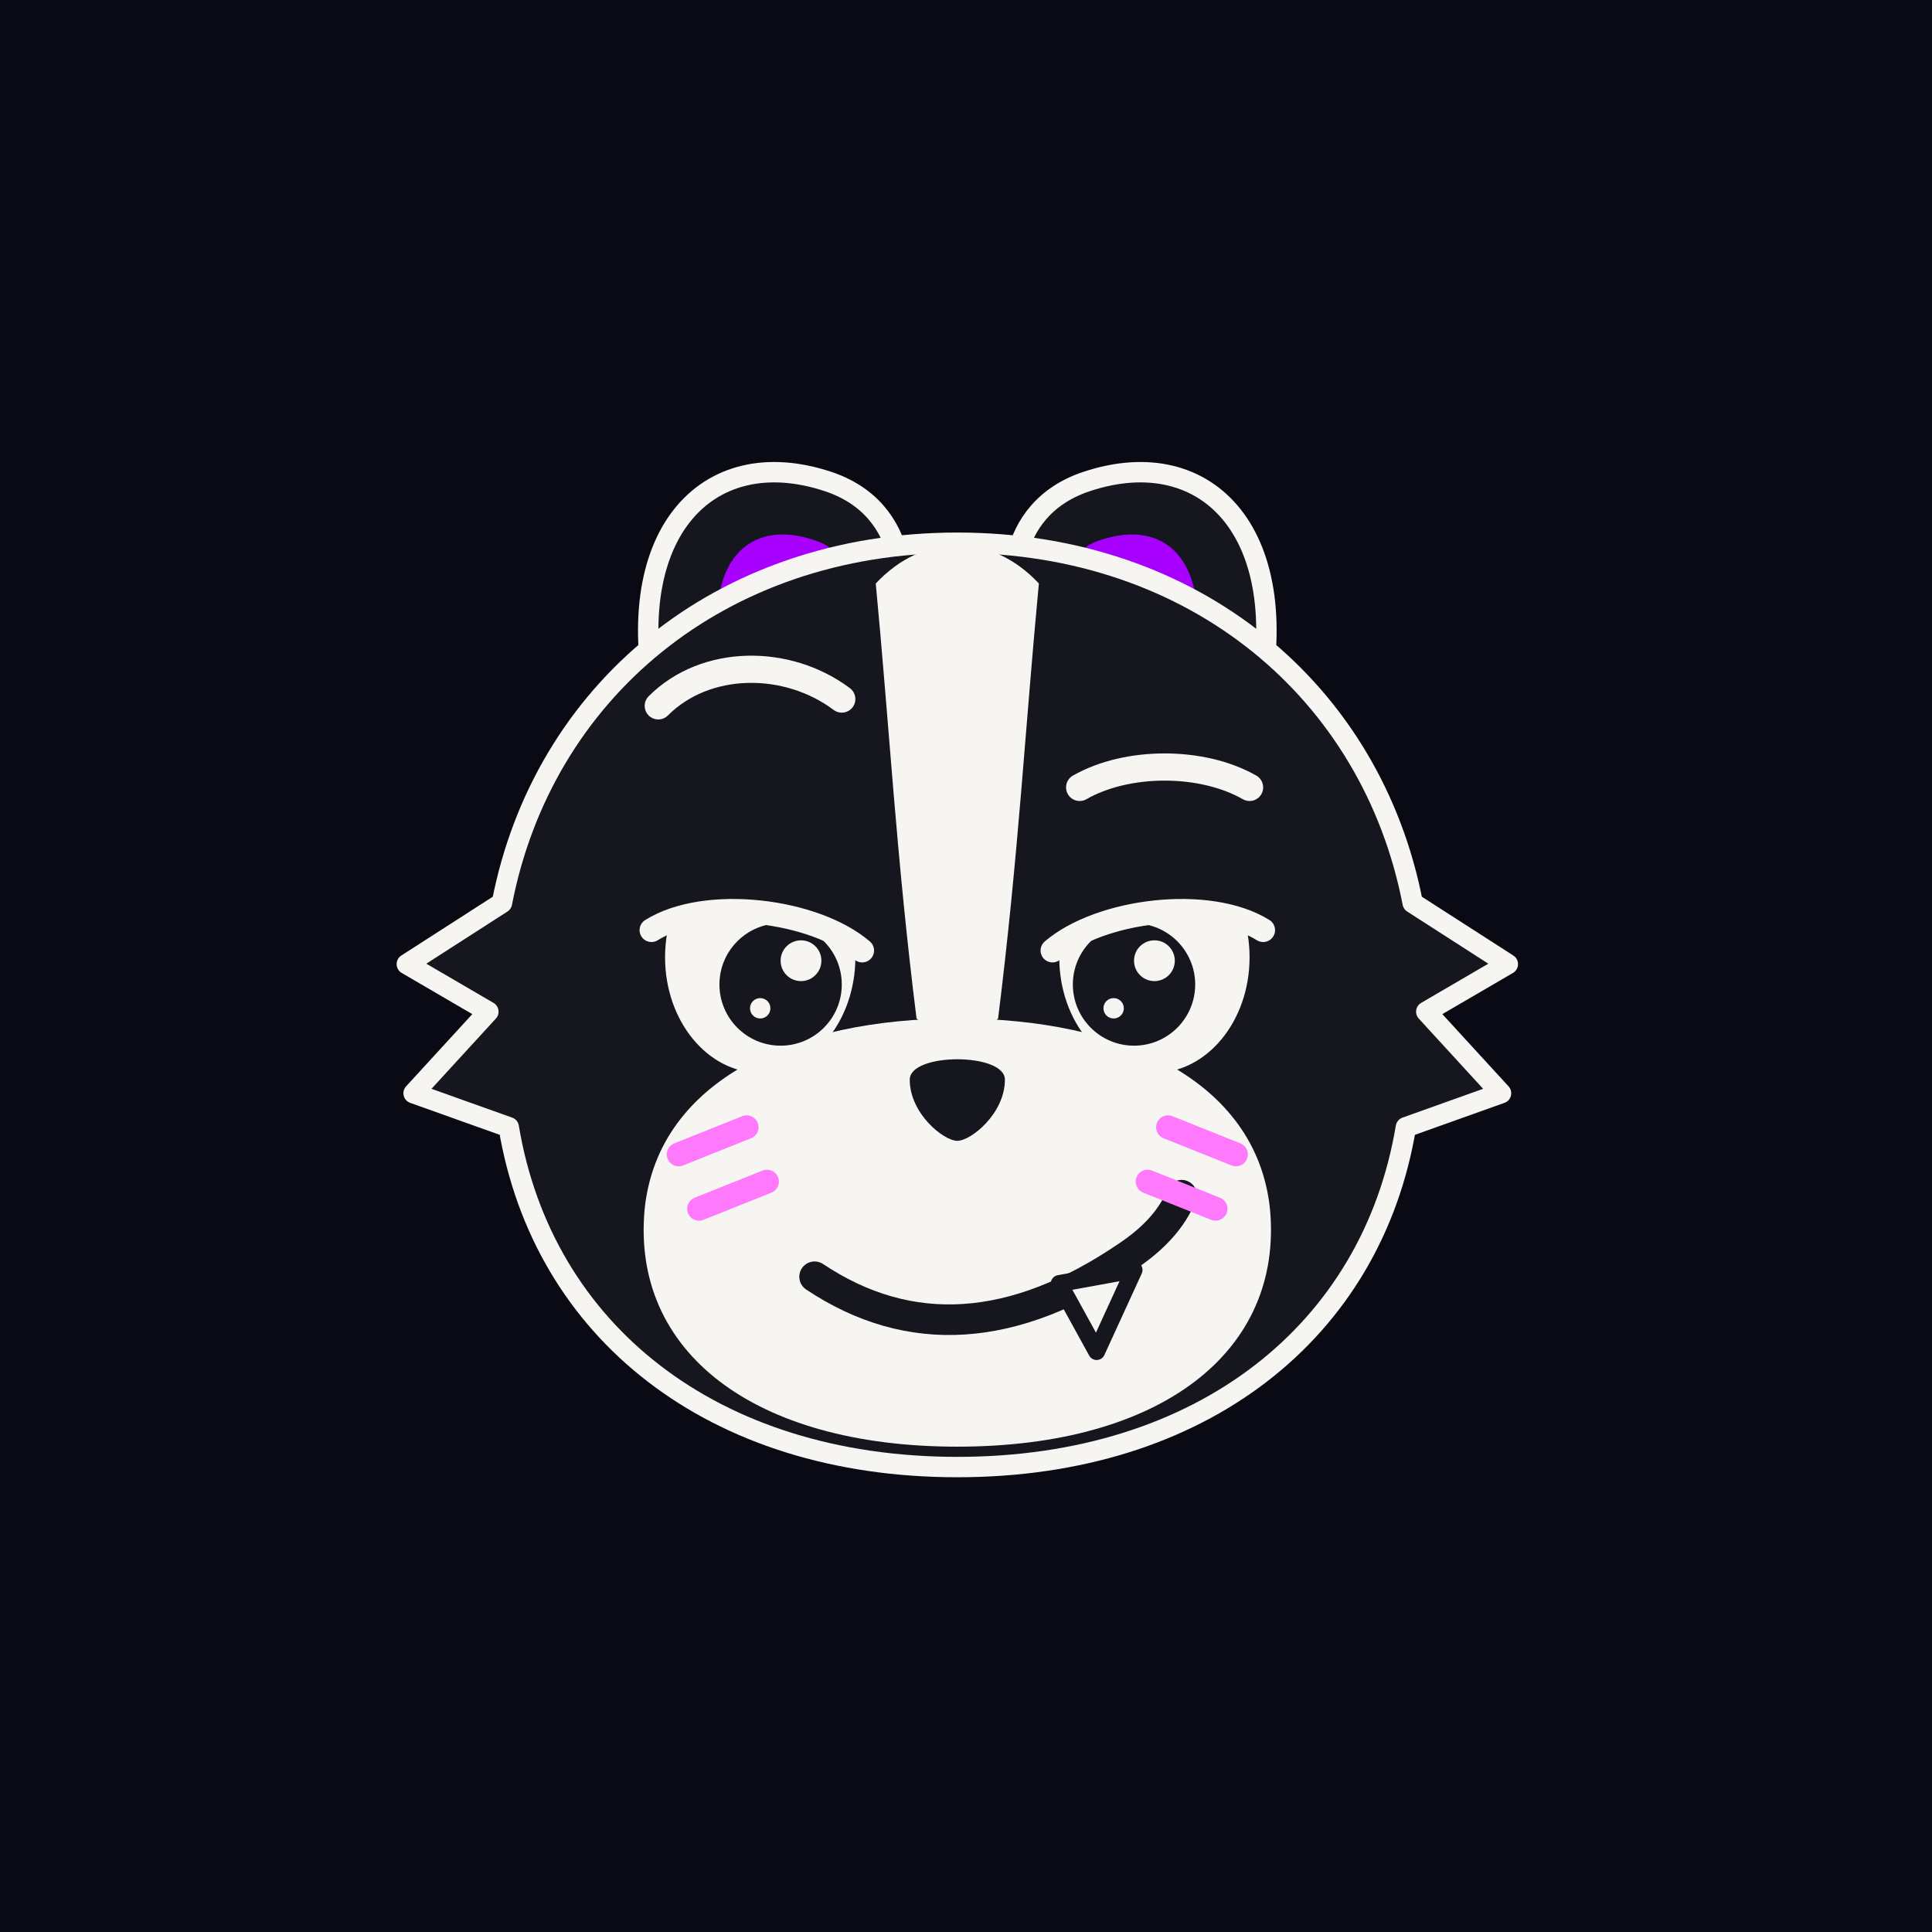
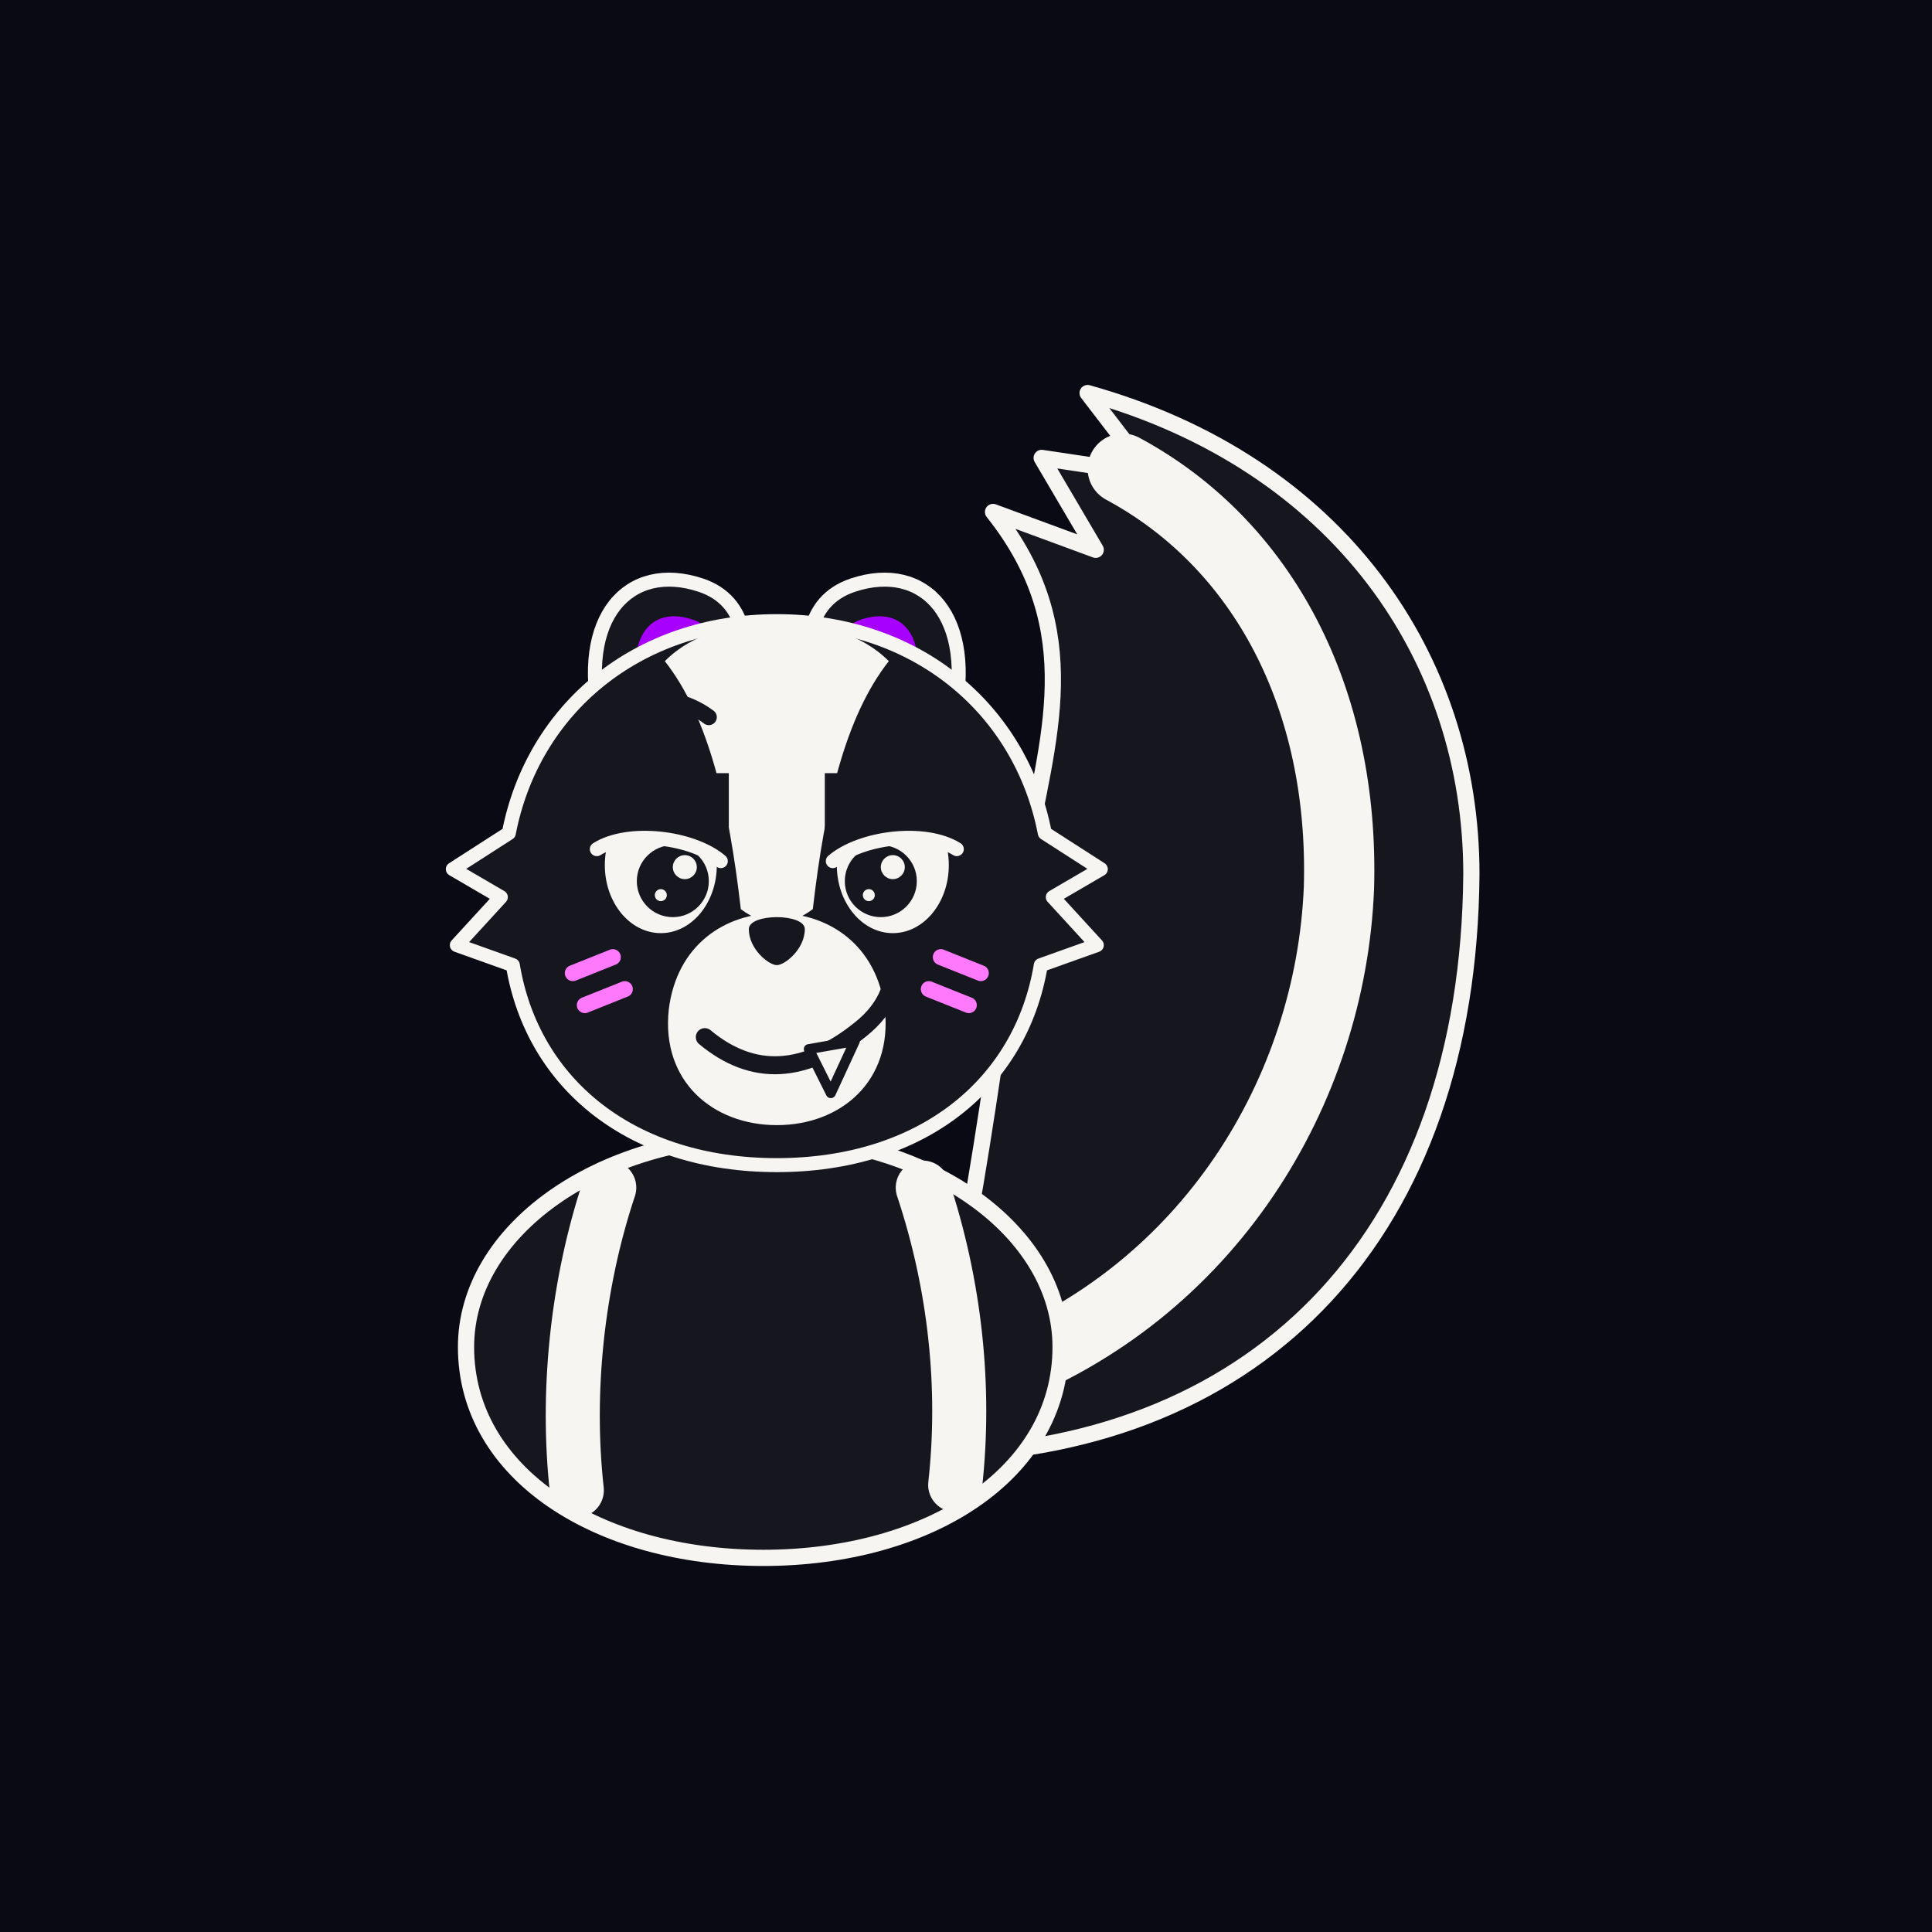
<svg xmlns="http://www.w3.org/2000/svg" viewBox="0 0 512 512" width="512" height="512">
  <rect width="512" height="512" rx="0" fill="#0a0a14" />
-   <svg x="97" y="97" width="317" height="317" viewBox="76 108 352 352">
-     <path d="M162 210 C 150 158, 176 130, 212 142 C 236 150, 238 176, 228 198 Z" fill="#16161f" stroke="#F7F5F2" stroke-width="6" stroke-linejoin="round" />
-     <path d="M180 192 C 176 164, 190 152, 210 160 C 222 166, 220 180, 214 190 Z" fill="#A700FF" />
-     <path d="M338 210 C 350 158, 324 130, 288 142 C 264 150, 262 176, 272 198 Z" fill="#16161f" stroke="#F7F5F2" stroke-width="6" stroke-linejoin="round" />
-     <path d="M320 192 C 324 164, 310 152, 290 160 C 278 166, 280 180, 286 190 Z" fill="#A700FF" />
-     <path d="M250 160            C 320 160, 372 204, 384 266            L 412 284 L 388 298 L 410 322 L 382 332            C 372 392, 322 432, 250 432            C 178 432, 128 392, 118 332            L 90 322 L 112 298 L 88 284 L 116 266            C 128 204, 180 160, 250 160 Z" fill="#16161f" stroke="#F7F5F2" stroke-width="6" stroke-linejoin="round" />
-     <path d="M238 300 C 232 252, 230 214, 226 172 C 240 157, 260 157, 274 172            C 270 214, 268 252, 262 300 C 254 308, 246 308, 238 300 Z" fill="#F7F5F2" />
-     <path d="M158 356 C 162 318, 202 300, 250 300 C 298 300, 338 318, 342 356            C 346 398, 310 426, 250 426 C 190 426, 154 398, 158 356 Z" fill="#F7F5F2" />
-     <ellipse cx="192" cy="282" rx="28" ry="34" fill="#F7F5F2" />
-     <circle cx="198" cy="290" r="18" fill="#16161f" />
-     <circle cx="204" cy="283" r="6" fill="#F7F5F2" />
-     <circle cx="192" cy="297" r="3" fill="#F7F5F2" />
-     <path d="M156 276 C 174 262, 210 266, 226 282 L 226 236 L 156 236 Z" fill="#16161f" />
-     <path d="M160 274 C 176 264, 208 268, 222 280" fill="none" stroke="#F7F5F2" stroke-width="7" stroke-linecap="round" />
-     <ellipse cx="308" cy="282" rx="28" ry="34" fill="#F7F5F2" />
-     <circle cx="302" cy="290" r="18" fill="#16161f" />
-     <circle cx="308" cy="283" r="6" fill="#F7F5F2" />
-     <circle cx="296" cy="297" r="3" fill="#F7F5F2" />
-     <path d="M274 282 C 290 266, 326 262, 344 276 L 344 236 L 274 236 Z" fill="#16161f" />
-     <path d="M278 280 C 292 268, 324 264, 340 274" fill="none" stroke="#F7F5F2" stroke-width="7" stroke-linecap="round" />
-     <path d="M162 208 C 176 194, 200 194, 216 206" fill="none" stroke="#F7F5F2" stroke-width="8" stroke-linecap="round" />
-     <path d="M286 232 C 300 224, 322 224, 336 232" fill="none" stroke="#F7F5F2" stroke-width="8" stroke-linecap="round" />
-     <path d="M236 318 C 236 310, 264 310, 264 318 C 264 328, 254 336, 250 336 C 246 336, 236 328, 236 318 Z" fill="#16161f" />
-     <path d="M208 376 Q 250 404, 300 370 Q 312 362, 316 352" fill="none" stroke="#16161f" stroke-width="9" stroke-linecap="round" />
-     <path d="M280 378 L 291 398 L 302 374 Z" fill="#F7F5F2" stroke="#16161f" stroke-width="5" stroke-linejoin="round" />
-     <path d="M168 340 l 20 -8 M174 356 l 20 -8" stroke="#FF79FC" stroke-width="7" stroke-linecap="round" />
-     <path d="M312 332 l 20 8 M306 348 l 20 8" stroke="#FF79FC" stroke-width="7" stroke-linecap="round" />
+   <svg x="97" y="97" width="318" height="318" viewBox="88 52 444 444">
+     <path d="M300 455 C 420 452, 496 372, 497 240            C 497 160, 448 88, 355 62            L 378 92 L 338 86 L 358 120 L 320 106            C 355 150, 340 190, 332 235            C 318 320, 310 400, 292 440 Z" fill="#16161f" stroke="#F7F5F2" stroke-width="6" stroke-linejoin="round" />
+     <path d="M320 425 C 400 395, 445 320, 448 245 C 450 175, 420 118, 368 90" fill="none" stroke="#F7F5F2" stroke-width="26" stroke-linecap="round" />
+     <path d="M125 415 C 125 372, 174 337, 235 337 C 296 337, 345 372, 345 415            C 345 462, 296 493, 235 493 C 174 493, 125 462, 125 415 Z" fill="#16161f" stroke="#F7F5F2" stroke-width="6" stroke-linejoin="round" />
+     <path d="M178 356 C 166 392, 162 432, 166 468" fill="none" stroke="#F7F5F2" stroke-width="20" stroke-linecap="round" />
+     <path d="M294 356 C 306 392, 310 430, 306 466" fill="none" stroke="#F7F5F2" stroke-width="20" stroke-linecap="round" />
+     <g transform="matrix(0.74 0 0 0.74 55 28)">
+       <path d="M162 210 C 150 158, 176 130, 212 142 C 236 150, 238 176, 228 198 Z" fill="#16161f" stroke="#F7F5F2" stroke-width="7" stroke-linejoin="round" />
+       <path d="M180 192 C 176 164, 190 152, 210 160 C 222 166, 220 180, 214 190 Z" fill="#A700FF" />
+       <path d="M338 210 C 350 158, 324 130, 288 142 C 264 150, 262 176, 272 198 Z" fill="#16161f" stroke="#F7F5F2" stroke-width="7" stroke-linejoin="round" />
+       <path d="M320 192 C 324 164, 310 152, 290 160 C 278 166, 280 180, 286 190 Z" fill="#A700FF" />
+       <path d="M250 160              C 320 160, 372 204, 384 266              L 412 284 L 388 298 L 410 322 L 382 332              C 372 392, 322 432, 250 432              C 178 432, 128 392, 118 332              L 90 322 L 112 298 L 88 284 L 116 266              C 128 204, 180 160, 250 160 Z" fill="#16161f" stroke="#F7F5F2" stroke-width="7" stroke-linejoin="round" />
+       <path d="M232 304 C 226 252, 216 208, 194 180              C 208 166, 228 161, 250 161              C 272 161, 292 166, 306 180              C 284 208, 274 252, 268 304              C 256 313, 244 313, 232 304 Z" fill="#F7F5F2" />
+       <path d="M196 354 C 200 322, 224 306, 250 306 C 276 306, 300 322, 304 354              C 308 390, 282 412, 250 412 C 218 412, 192 390, 196 354 Z" fill="#F7F5F2" />
+       <ellipse cx="192" cy="282" rx="28" ry="34" fill="#F7F5F2" />
+       <circle cx="198" cy="290" r="18" fill="#16161f" />
+       <circle cx="204" cy="283" r="6" fill="#F7F5F2" />
+       <circle cx="192" cy="297" r="3" fill="#F7F5F2" />
+       <path d="M156 276 C 174 262, 210 266, 226 282 L 226 236 L 156 236 Z" fill="#16161f" />
+       <path d="M160 274 C 176 264, 208 268, 222 280" fill="none" stroke="#F7F5F2" stroke-width="7" stroke-linecap="round" />
+       <ellipse cx="308" cy="282" rx="28" ry="34" fill="#F7F5F2" />
+       <circle cx="302" cy="290" r="18" fill="#16161f" />
+       <circle cx="308" cy="283" r="6" fill="#F7F5F2" />
+       <circle cx="296" cy="297" r="3" fill="#F7F5F2" />
+       <path d="M274 282 C 290 266, 326 262, 344 276 L 344 236 L 274 236 Z" fill="#16161f" />
+       <path d="M278 280 C 292 268, 324 264, 340 274" fill="none" stroke="#F7F5F2" stroke-width="7" stroke-linecap="round" />
+       <path d="M164 210 C 178 196, 200 196, 216 208" fill="none" stroke="#16161f" stroke-width="8" stroke-linecap="round" />
+       <path d="M286 234 C 300 226, 322 226, 336 234" fill="none" stroke="#16161f" stroke-width="8" stroke-linecap="round" />
+       <path d="M236 314 C 236 306, 264 306, 264 314 C 264 324, 254 332, 250 332 C 246 332, 236 324, 236 314 Z" fill="#16161f" />
+       <path d="M214 368 Q 250 398, 292 364 Q 302 356, 306 346" fill="none" stroke="#16161f" stroke-width="9" stroke-linecap="round" />
+       <path d="M266 374 L 277 396 L 289 370 Z" fill="#F7F5F2" stroke="#16161f" stroke-width="5" stroke-linejoin="round" />
+       <path d="M148 336 l 20 -8 M154 352 l 20 -8" stroke="#FF79FC" stroke-width="8" stroke-linecap="round" />
+       <path d="M332 328 l 20 8 M326 344 l 20 8" stroke="#FF79FC" stroke-width="8" stroke-linecap="round" />
+     </g>
  </svg>
</svg>
